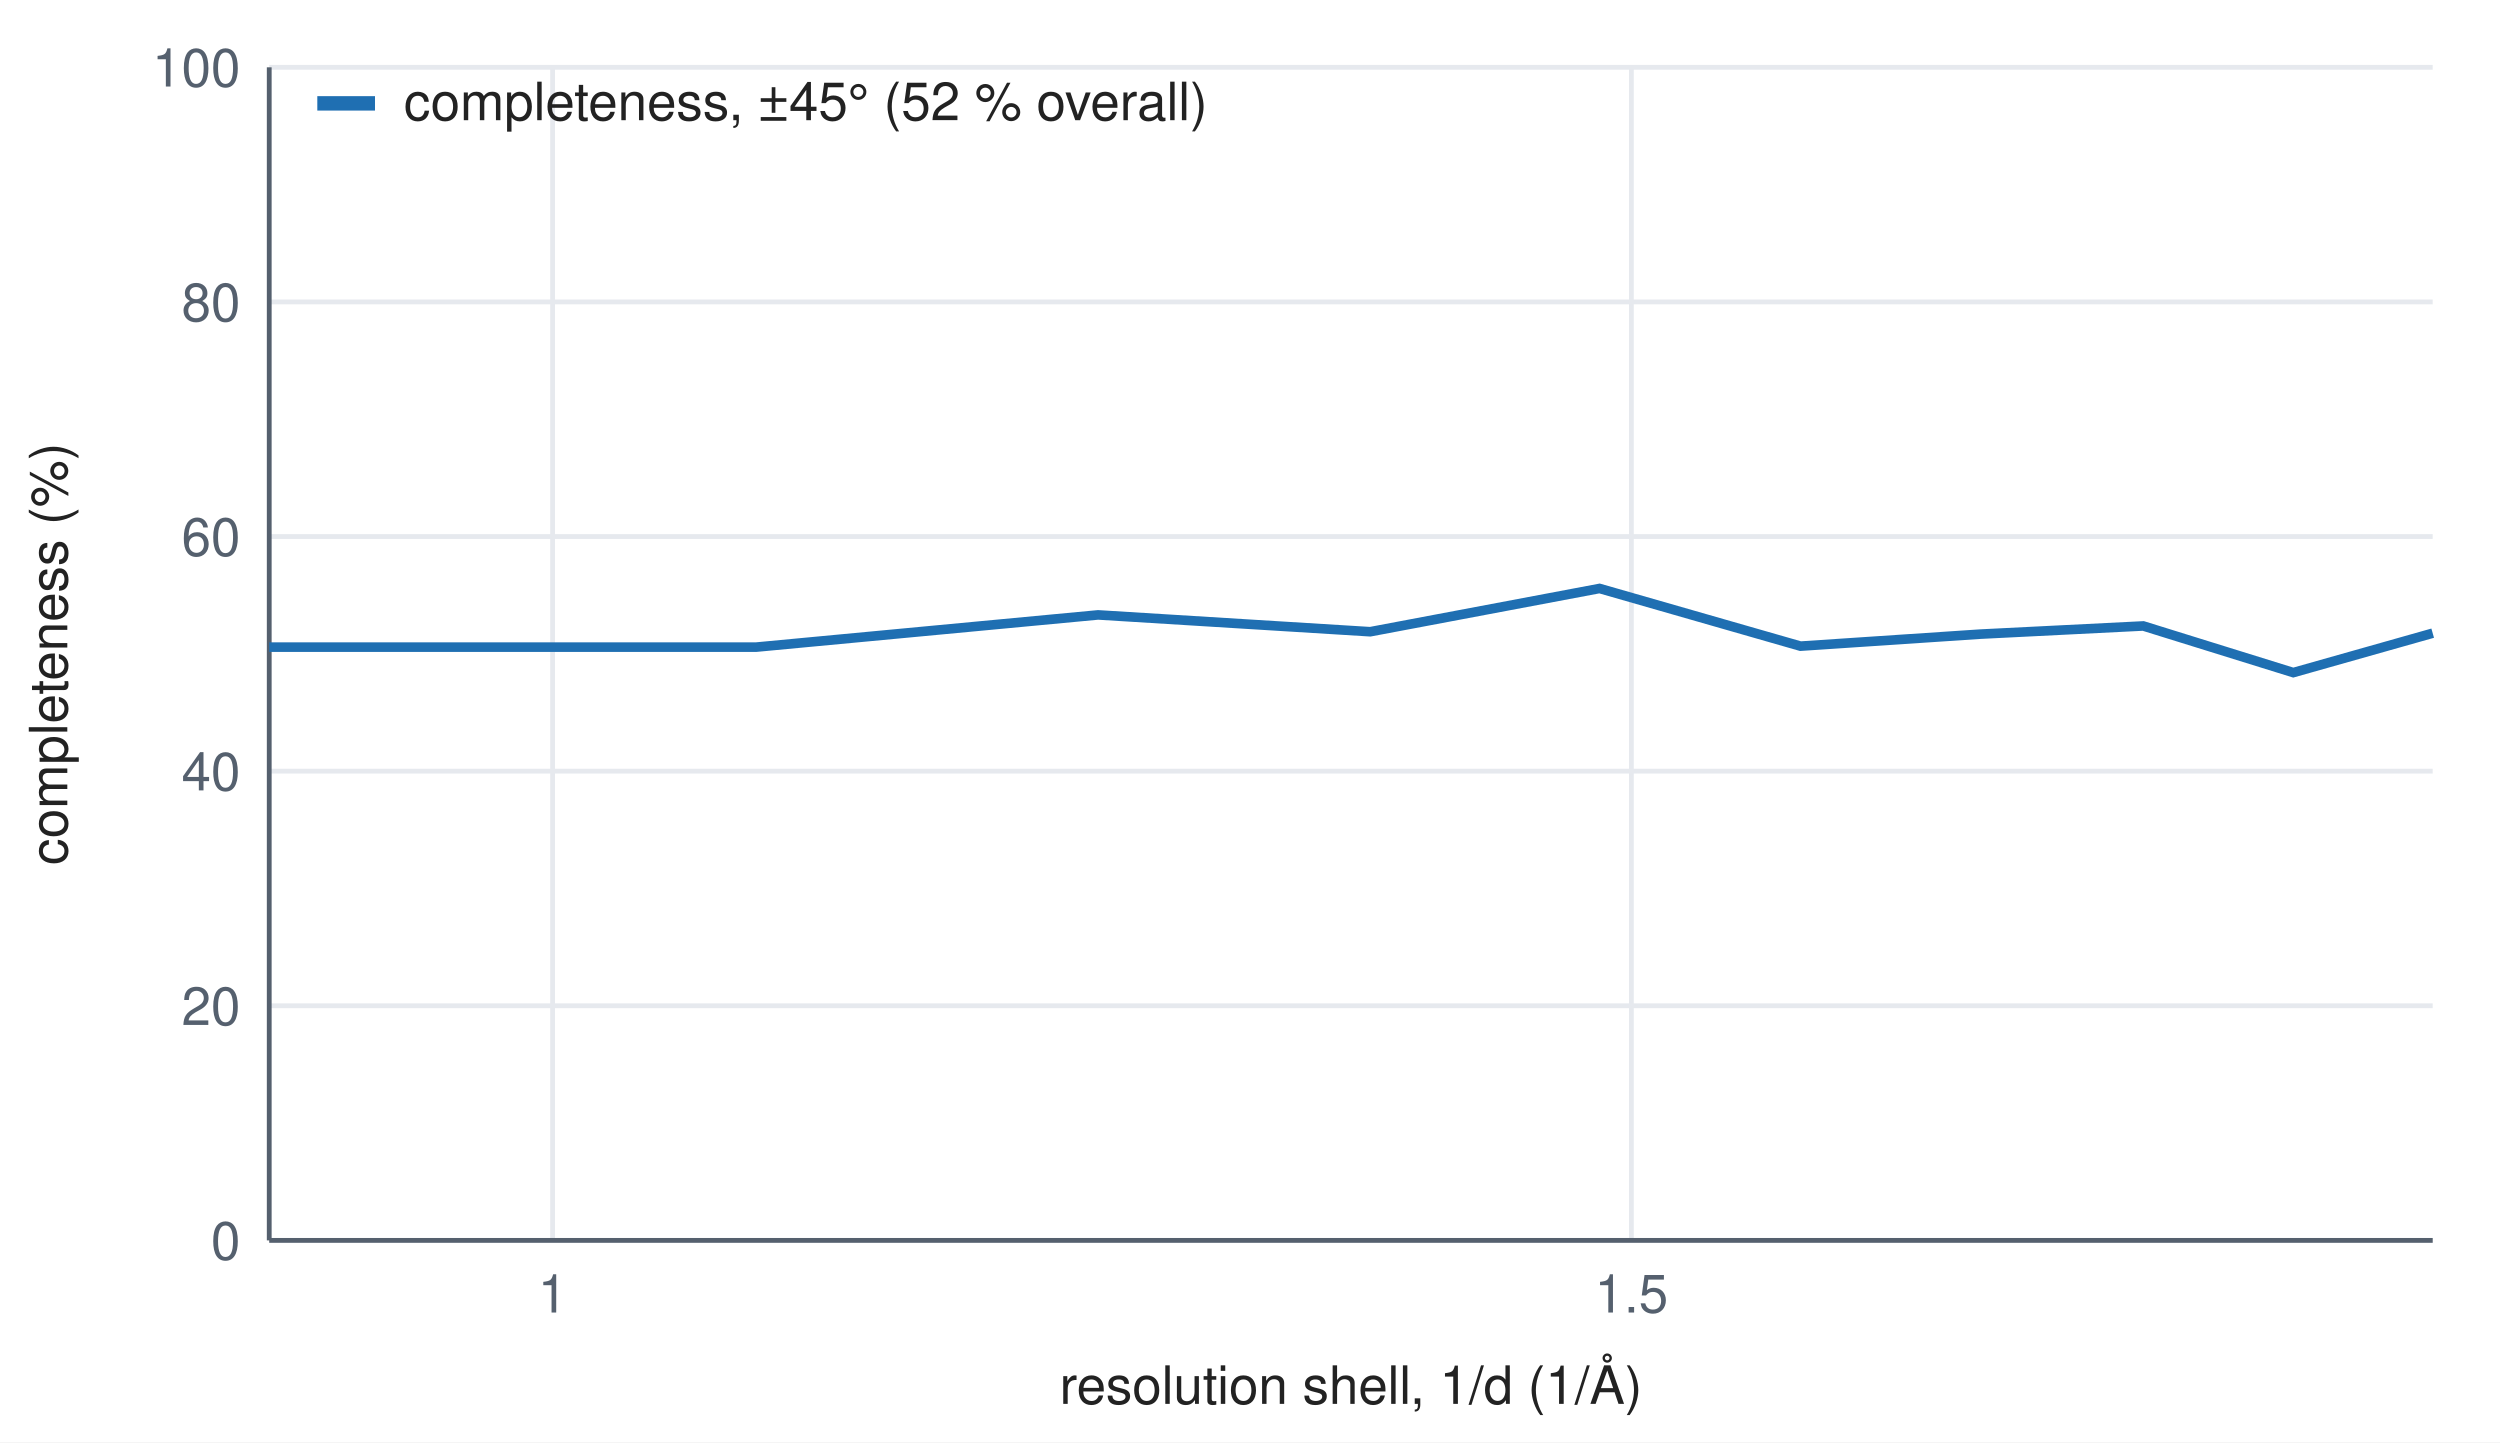
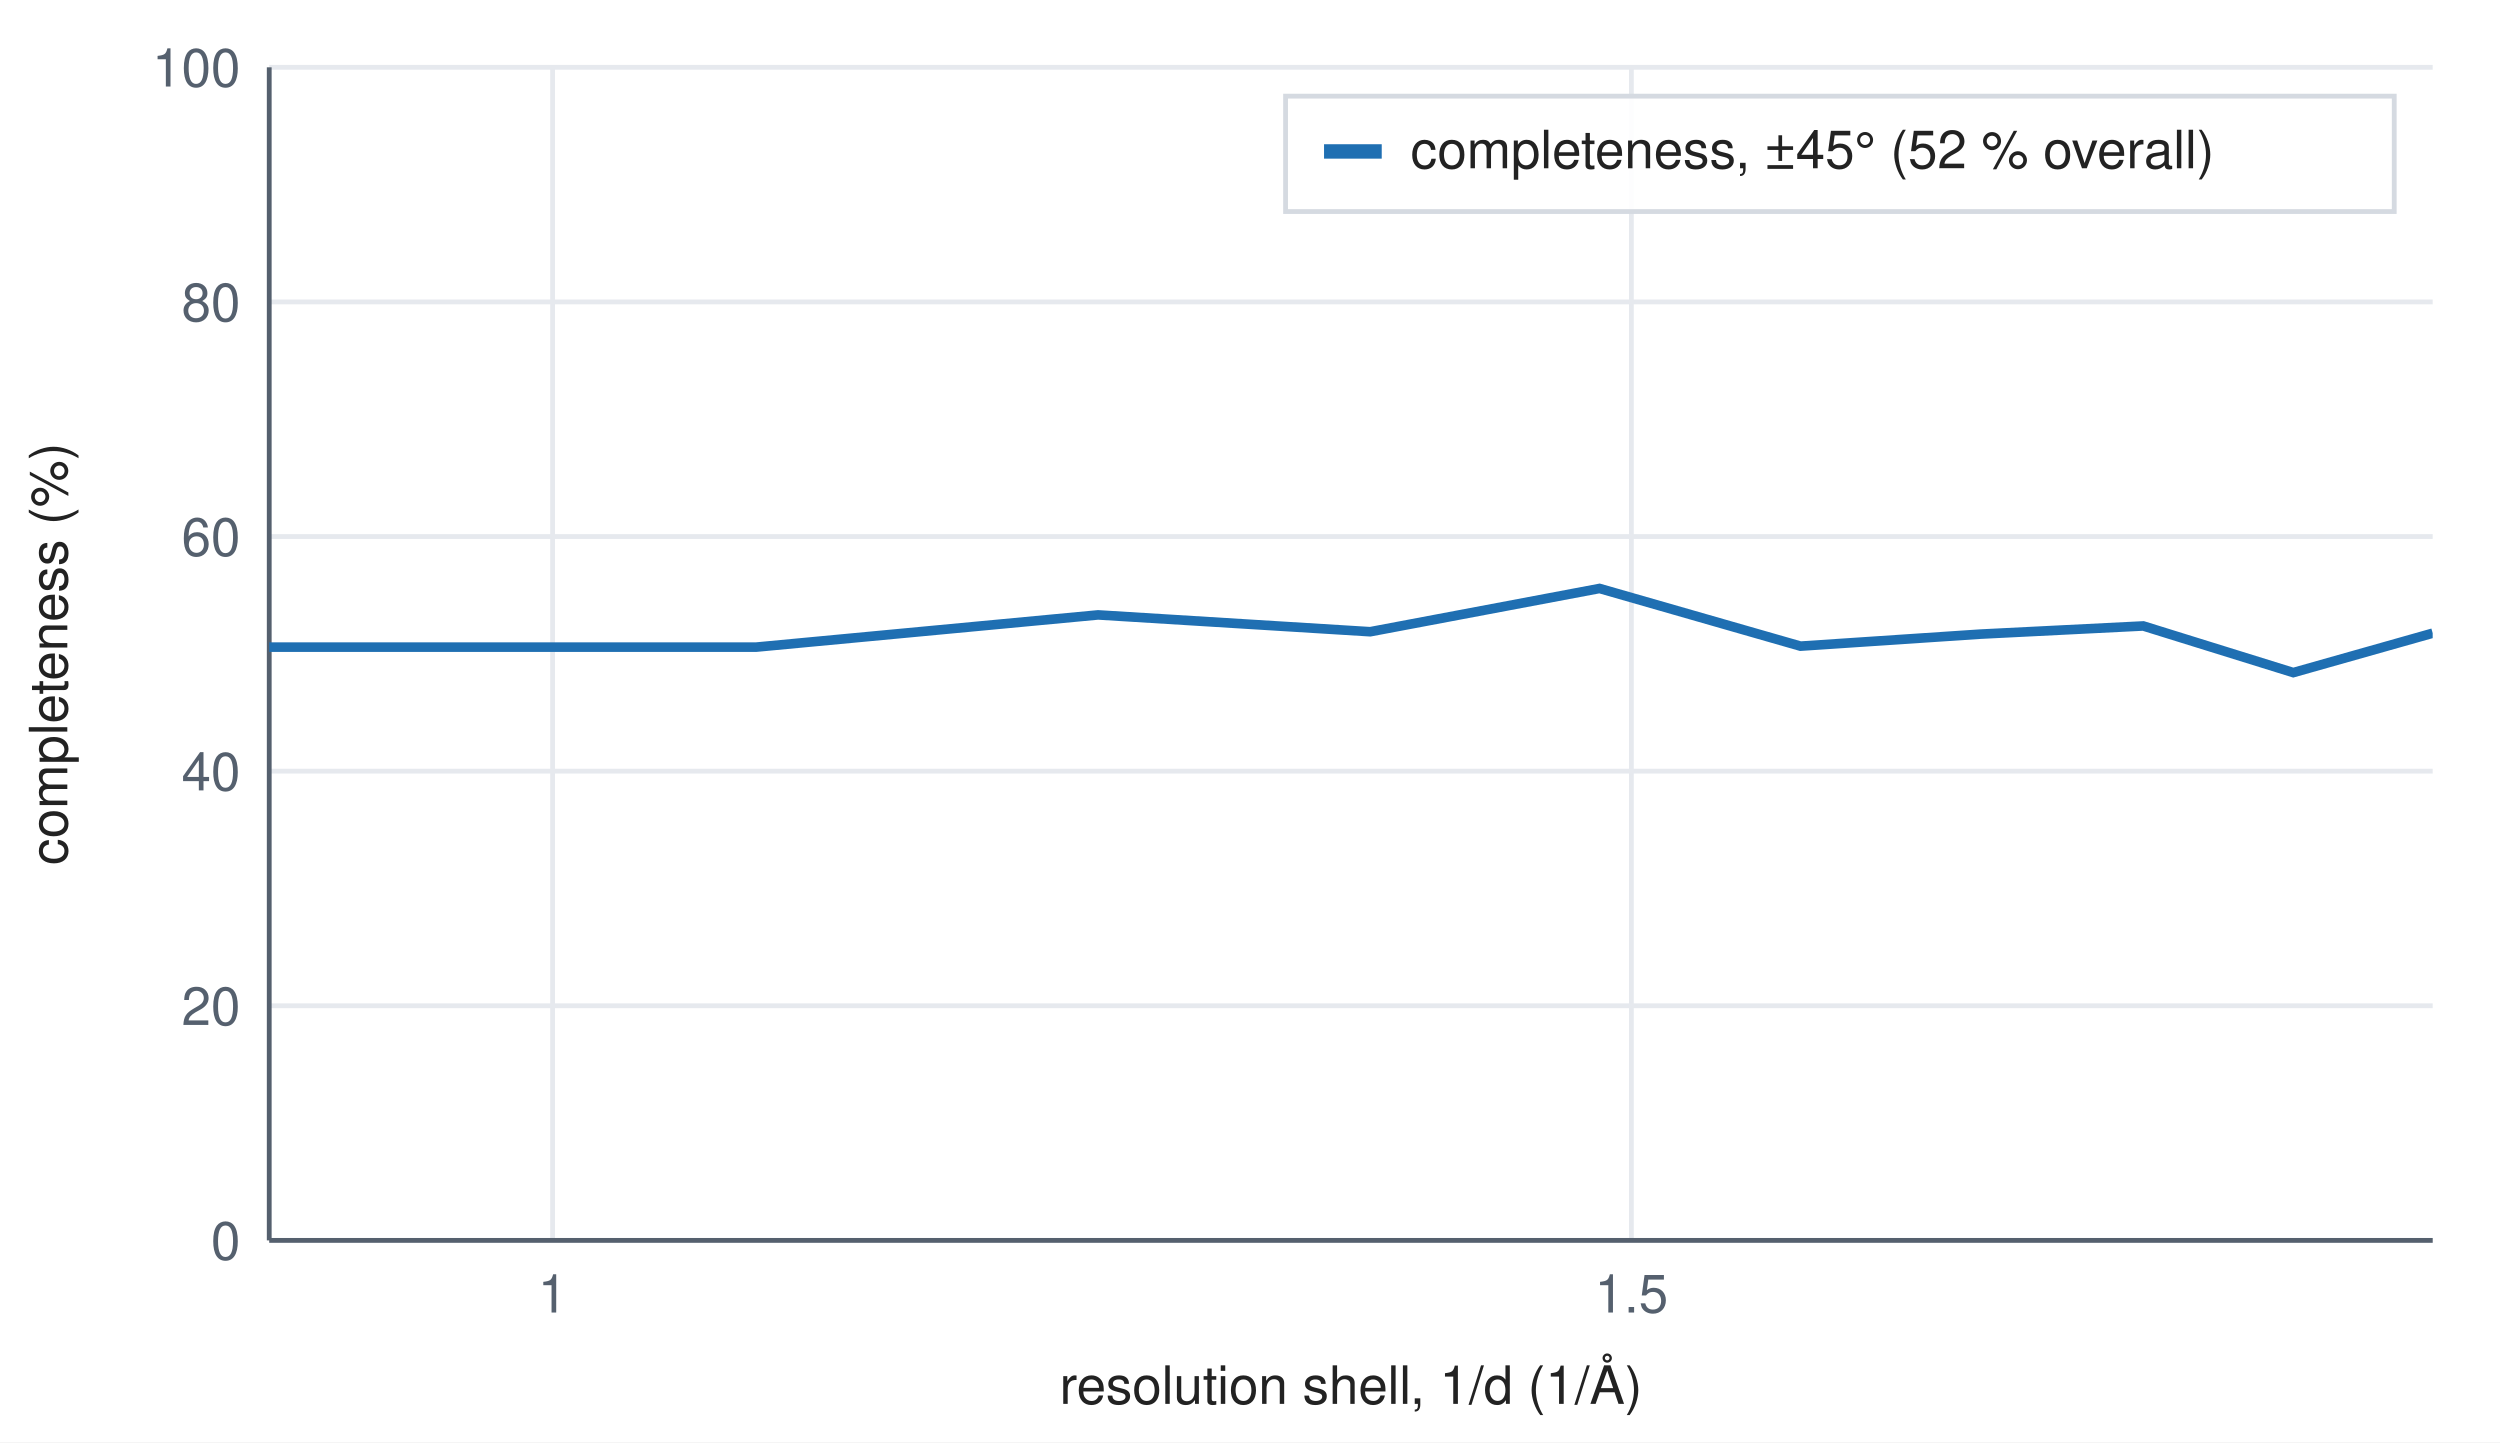
<svg xmlns="http://www.w3.org/2000/svg" viewBox="0 0 520 300" font-family="IBM Plex Sans, Helvetica, Arial, sans-serif" font-size="11">
  <rect width="520" height="300" fill="#fff" />
  <line x1="114.938" x2="114.938" y1="14" y2="258" stroke="#e6e9ee" />
  <text x="114.938" y="273" text-anchor="middle" fill="#55606e">1</text>
  <line x1="339.328" x2="339.328" y1="14" y2="258" stroke="#e6e9ee" />
  <text x="339.328" y="273" text-anchor="middle" fill="#55606e">1.5</text>
  <line x1="56" x2="506" y1="258" y2="258" stroke="#e6e9ee" />
  <text x="50" y="262" text-anchor="end" fill="#55606e">0</text>
  <line x1="56" x2="506" y1="209.2" y2="209.2" stroke="#e6e9ee" />
  <text x="50" y="213.2" text-anchor="end" fill="#55606e">20</text>
  <line x1="56" x2="506" y1="160.4" y2="160.4" stroke="#e6e9ee" />
  <text x="50" y="164.4" text-anchor="end" fill="#55606e">40</text>
  <line x1="56" x2="506" y1="111.6" y2="111.6" stroke="#e6e9ee" />
  <text x="50" y="115.6" text-anchor="end" fill="#55606e">60</text>
  <line x1="56" x2="506" y1="62.8" y2="62.8" stroke="#e6e9ee" />
  <text x="50" y="66.8" text-anchor="end" fill="#55606e">80</text>
  <line x1="56" x2="506" y1="14" y2="14" stroke="#e6e9ee" />
  <text x="50" y="18" text-anchor="end" fill="#55606e">100</text>
  <line x1="56" x2="506" y1="258" y2="258" stroke="#55606e" />
  <line x1="56" x2="56" y1="14" y2="258" stroke="#55606e" />
-   <polyline fill="none" stroke="#1f6fb2" stroke-width="2" points="56.0,134.6 157.3,134.6 228.4,127.9 285.0,131.4 332.7,122.4 374.5,134.4 411.9,131.9 445.8,130.2 477.0,139.9 506.0,131.7" />
-   <rect x="66" y="20" width="12" height="3" fill="#1f6fb2" />
-   <text x="84" y="25" fill="#222">completeness, ±45° (52 % overall)</text>
+   <clipPath id="plotArea">
+     <rect x="56" y="14" width="450" height="244" />
+   </clipPath>
+   <g clip-path="url(#plotArea)">
+     <polyline fill="none" stroke="#1f6fb2" stroke-width="2" points="56.0,134.6 157.3,134.6 228.4,127.9 285.0,131.4 332.7,122.4 374.5,134.4 411.9,131.9 445.8,130.2 477.0,139.9 506.0,131.7" />
+   </g>
+   <rect x="267.4" y="20" width="230.6" height="24" fill="#fff" fill-opacity="0.92" stroke="#d5dae1" />
+   <rect x="275.4" y="30" width="12" height="3" fill="#1f6fb2" />
+   <text x="293.4" y="35" fill="#222">completeness, ±45° (52 % overall)</text>
  <text x="281" y="292" text-anchor="middle" fill="#222">resolution shell, 1/d (1/Å)</text>
  <text transform="translate(14 136) rotate(-90)" text-anchor="middle" fill="#222">completeness (%)</text>
</svg>
